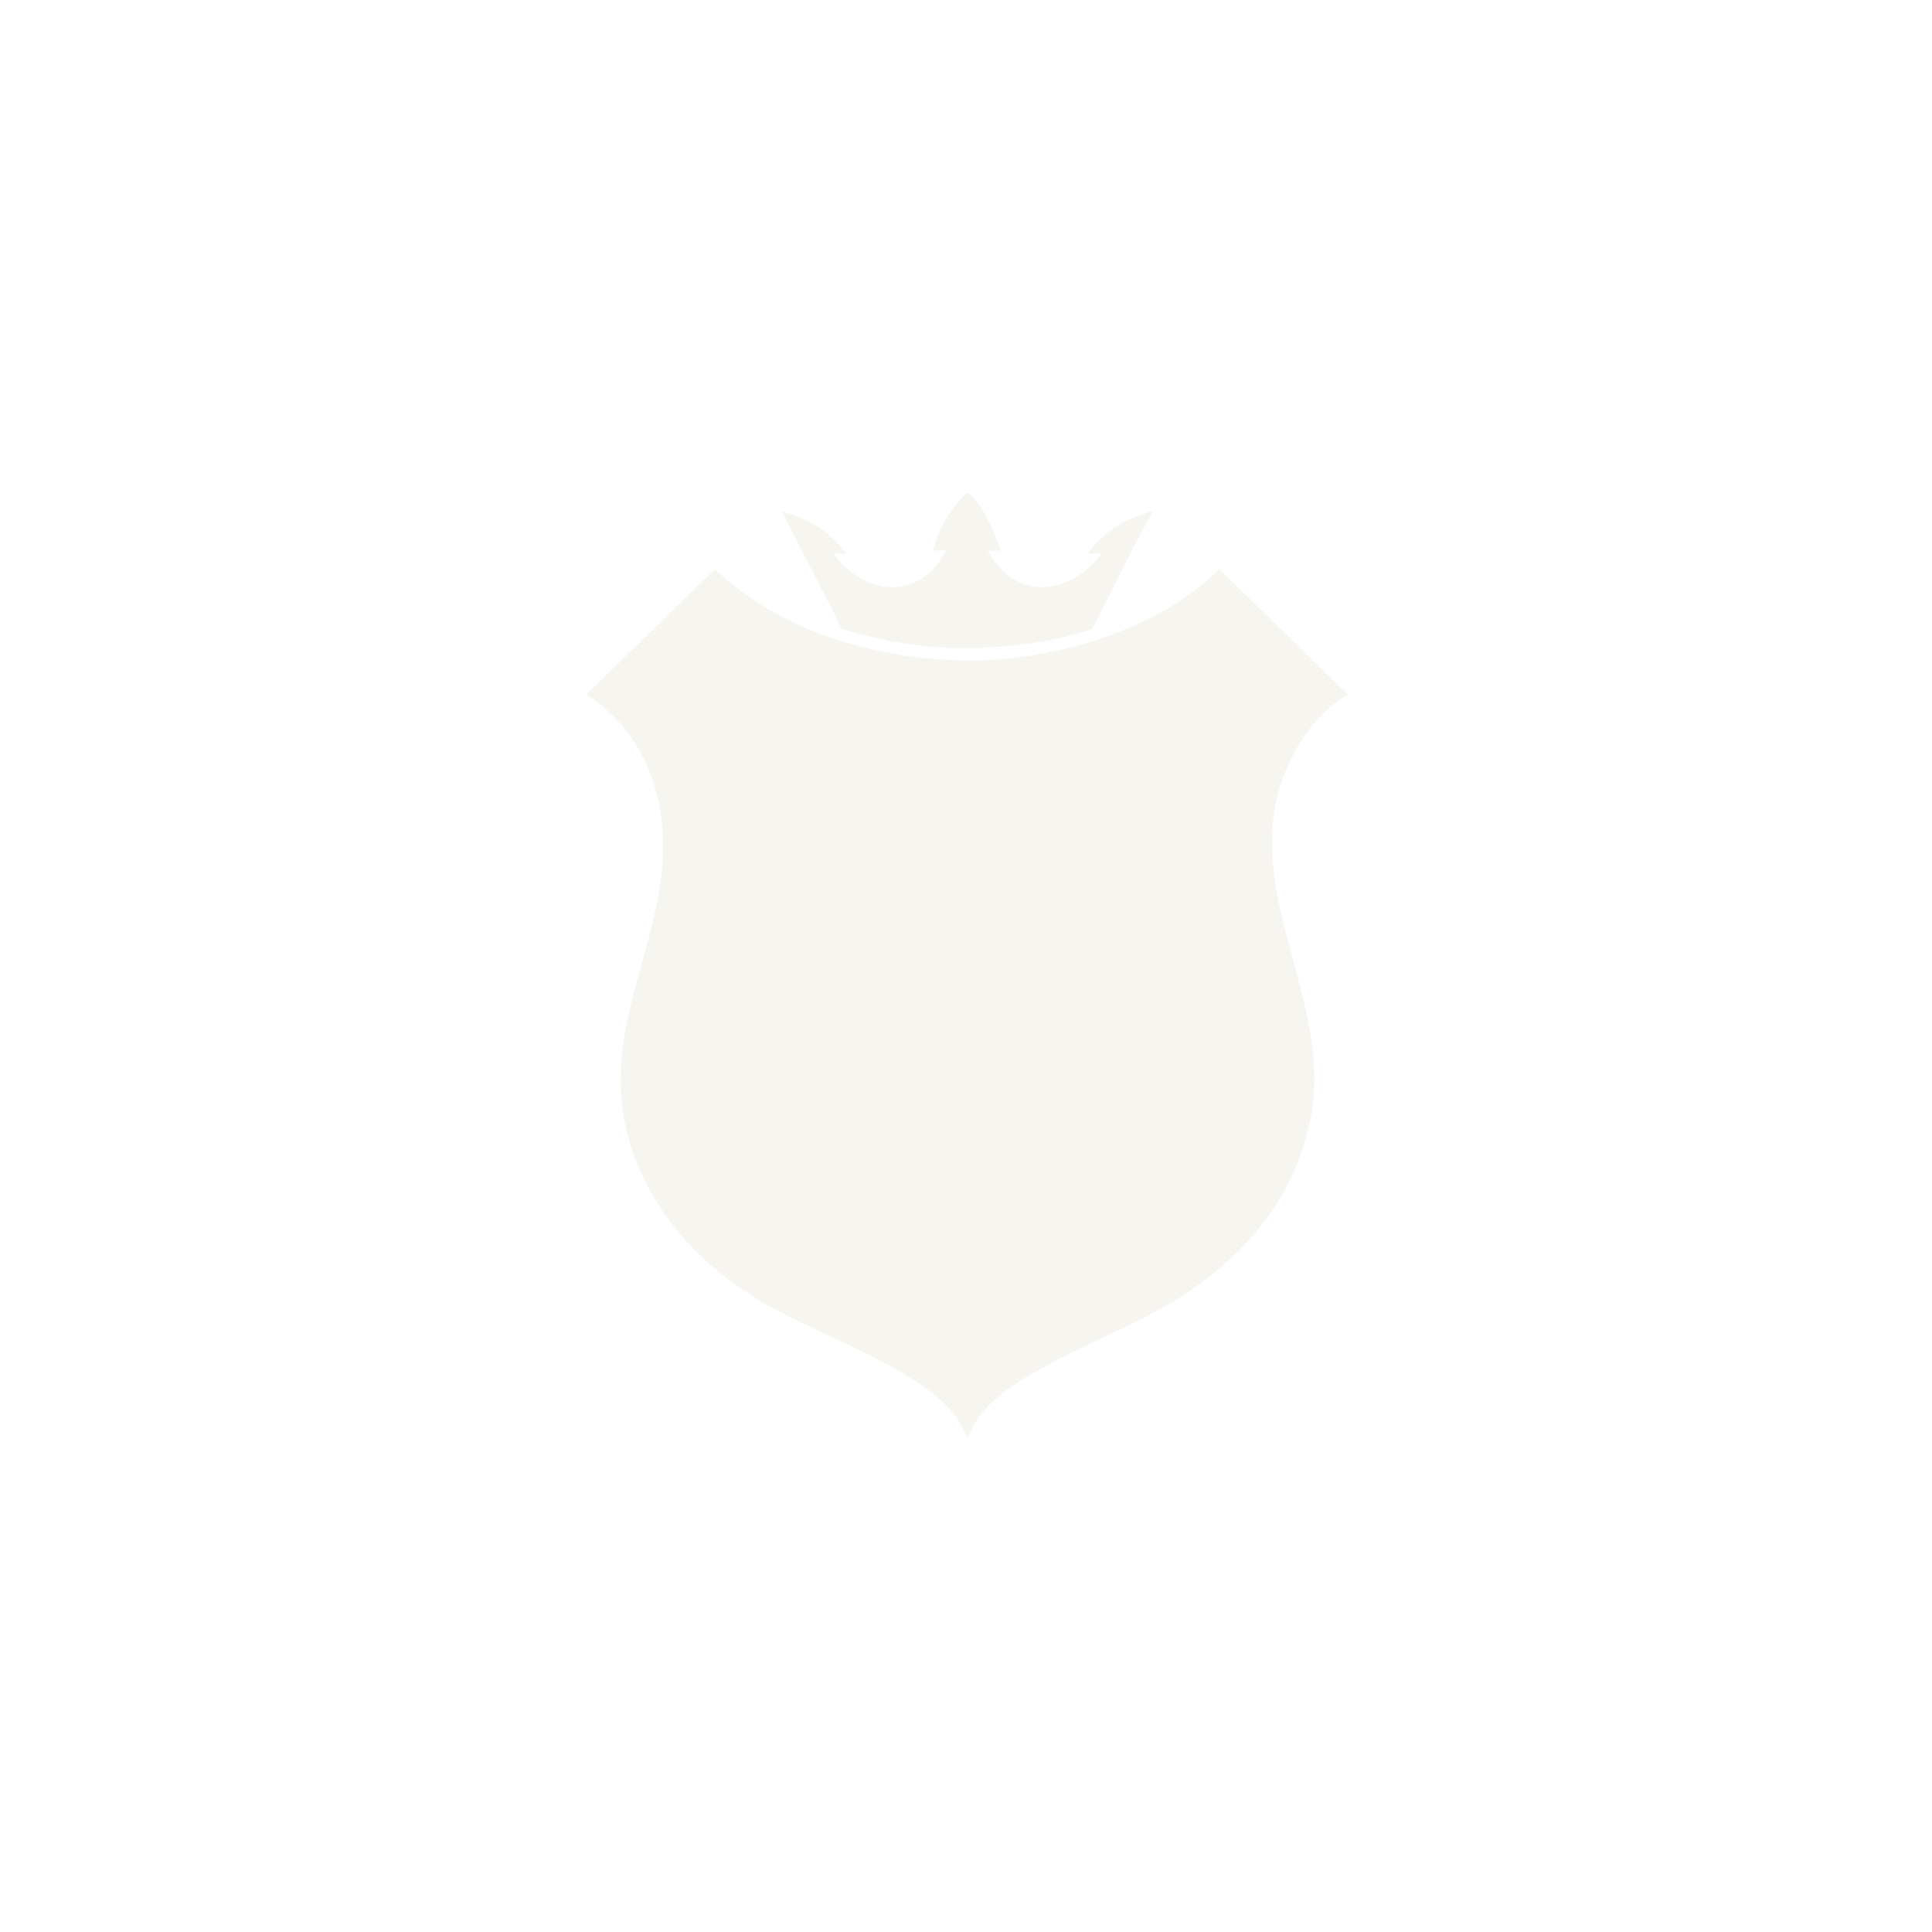
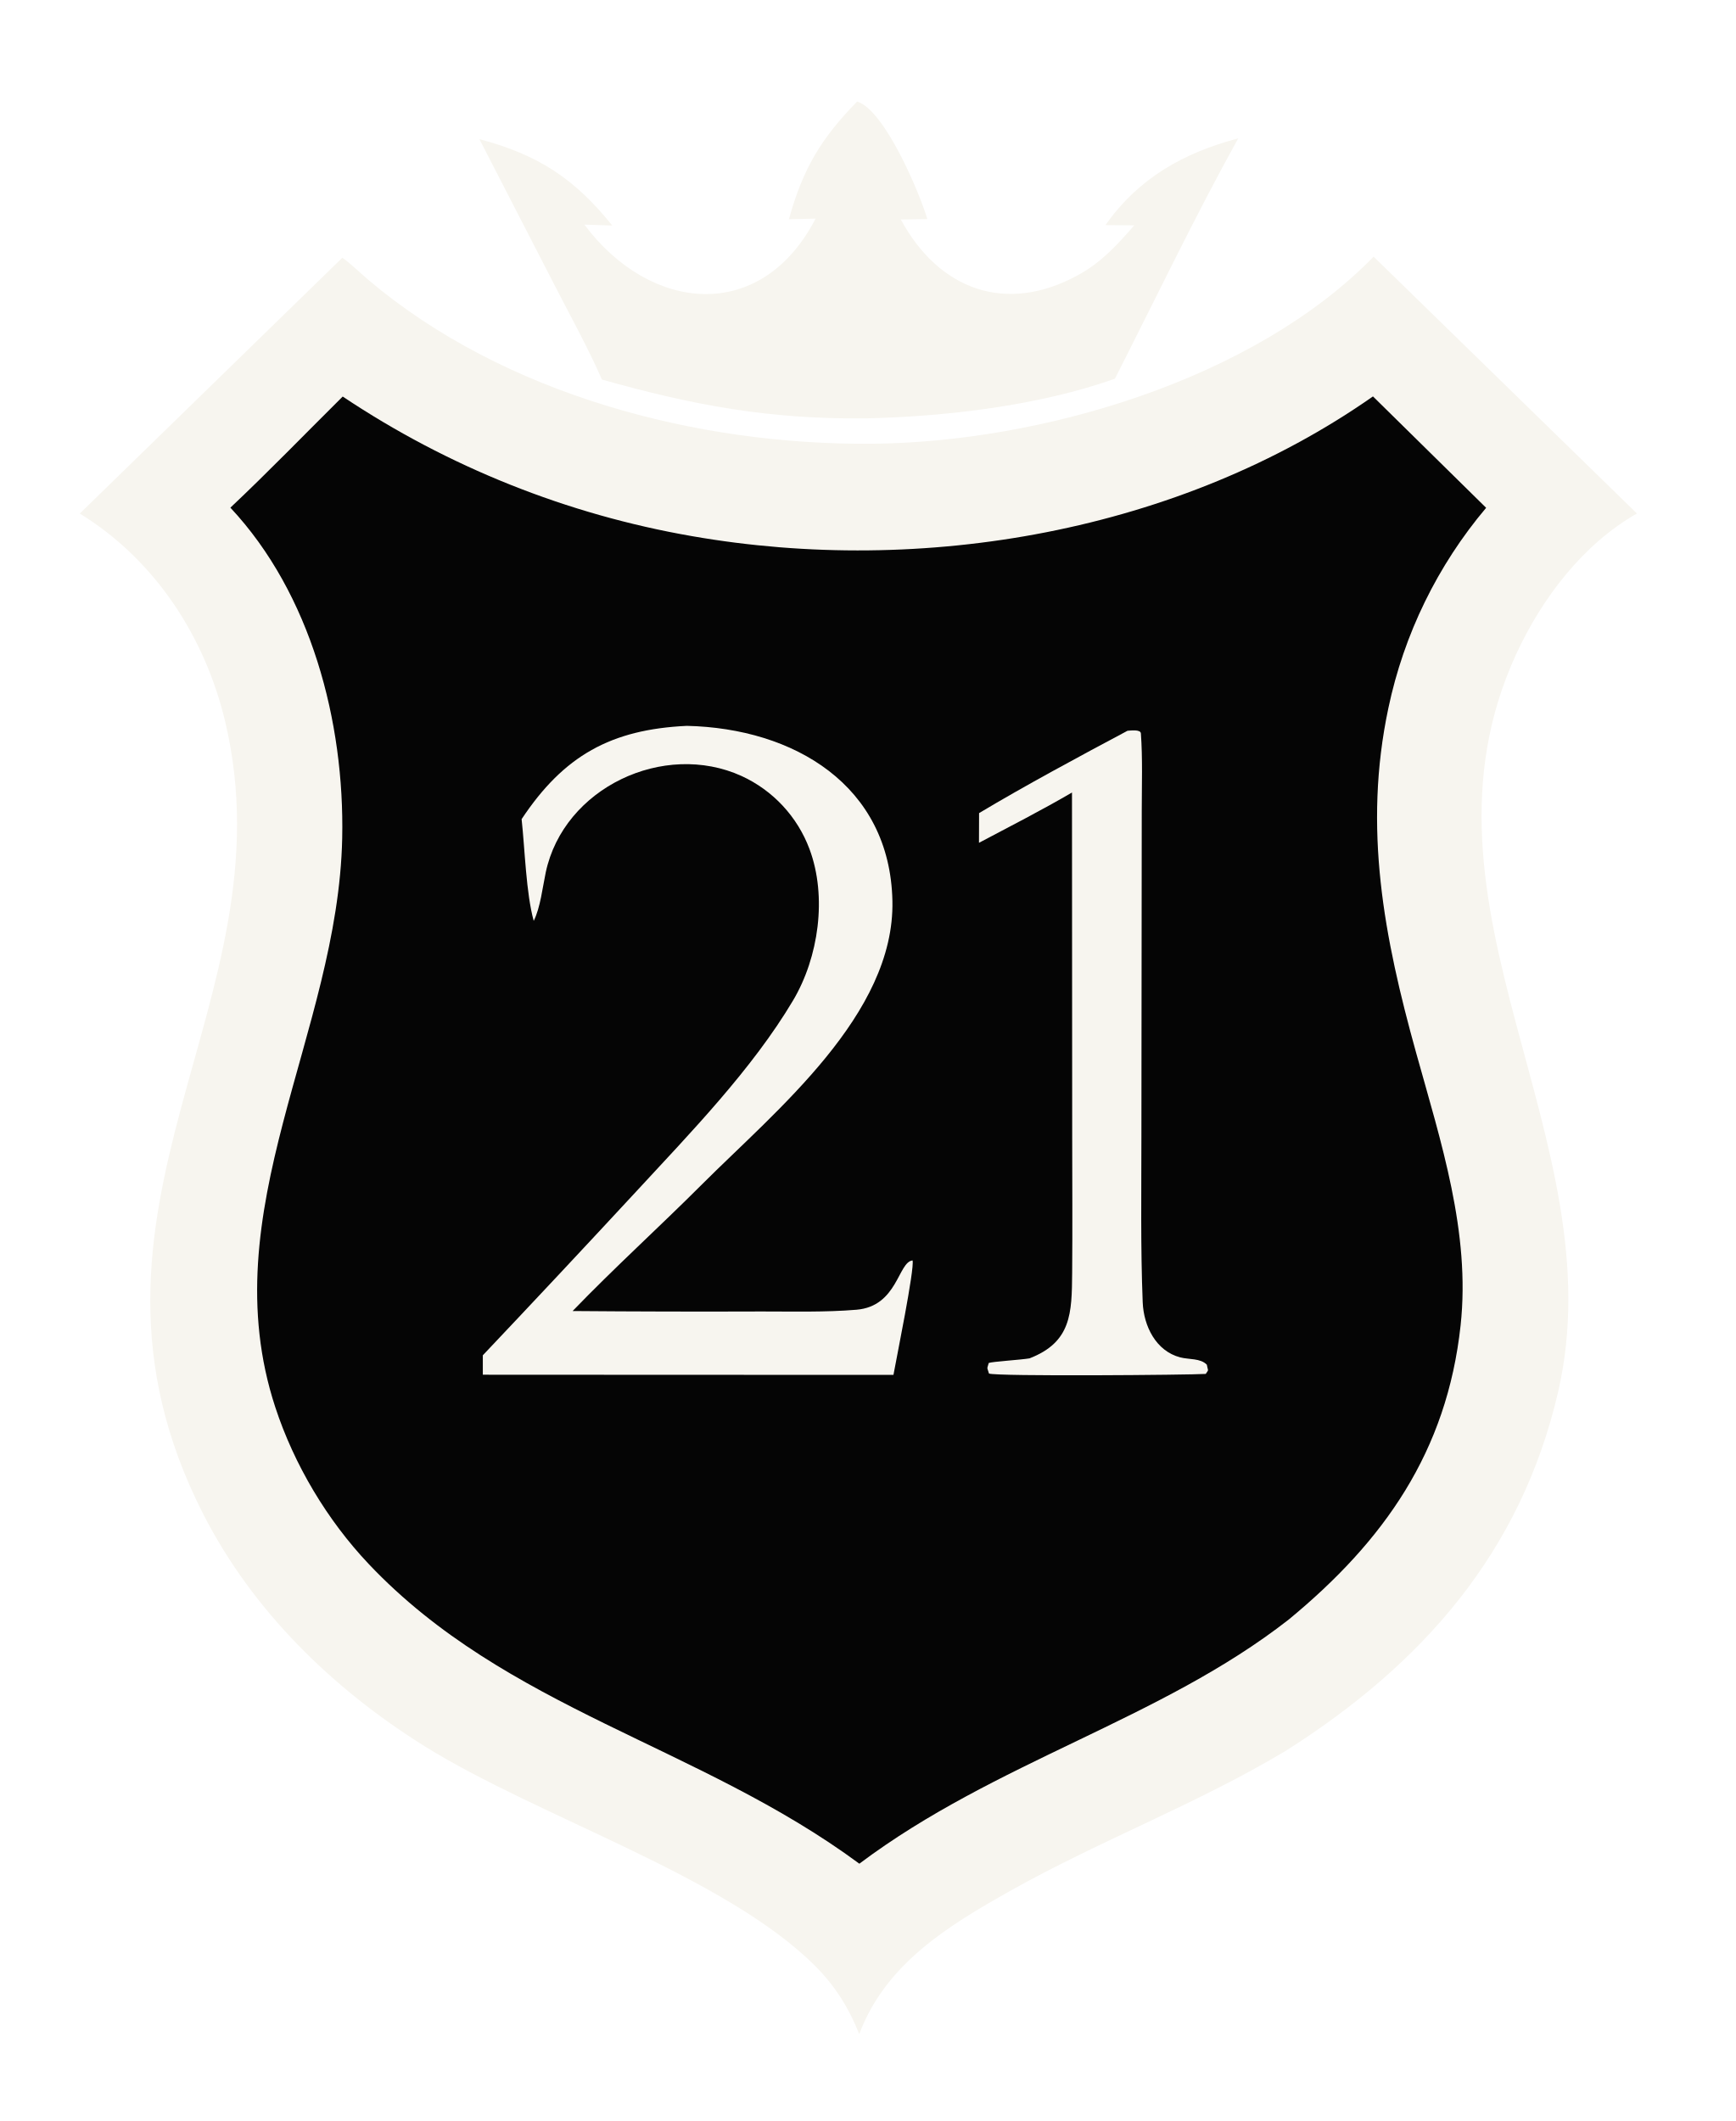
- <svg xmlns="http://www.w3.org/2000/svg" version="1.1" style="display: block;" viewBox="0 0 2048 2048" width="2048" height="2048" preserveAspectRatio="none">
+ <svg xmlns="http://www.w3.org/2000/svg" version="1.1" style="display: block;" viewBox="580 470 900 1100" preserveAspectRatio="xMidYMid meet">
  <path transform="translate(0,0)" fill="#F7F5EF" d="M 1292.32 603.108 L 1428.86 736.31 C 1400.87 752.283 1379.58 780.307 1366.26 809.23 C 1306.26 939.478 1418.35 1060.77 1387.97 1191.97 C 1368.66 1275.38 1317.34 1333.2 1247 1377.87 C 1200.9 1405.56 1151.05 1424.18 1104.25 1450.44 C 1071.73 1468.68 1039.21 1488.47 1025.58 1524.94 C 1020.21 1511.38 1013.13 1500.02 1002.78 1489.65 C 956.103 1442.9 859.289 1412.52 800.126 1375.59 C 752.571 1345.9 710.977 1305.42 685.355 1255.16 C 604.566 1096.69 731.437 990.296 696.784 844.303 C 686.305 800.153 660.294 760.253 621.37 736.34 L 757.521 603.677 C 761.537 606.373 767.325 612.046 771.35 615.438 C 841.701 674.718 941.498 700.933 1032.28 700.134 C 1119.55 699.365 1229.99 667.073 1292.32 603.108 z" />
  <path transform="translate(0,0)" fill="#F7F5EF" d="M 755.807 648.647 C 774.615 662.141 792.01 674.172 812.659 684.858 C 962.571 762.437 1158.88 751.227 1294.04 648.669 C 1322.34 676.471 1350.43 705.13 1378.88 732.656 C 1308.94 803.494 1302.65 899.46 1328.11 990.16 C 1352.07 1075.49 1378.74 1152.02 1334.87 1237.39 C 1313.65 1278.68 1288.07 1305.28 1251.4 1333.16 C 1180.5 1383.2 1086.94 1409.14 1025.87 1462.72 C 1007.4 1448.42 992.366 1437 971.779 1425.43 C 893.073 1381.22 813.629 1359.19 751.604 1289.75 C 728.454 1264.13 711.468 1233.57 701.944 1200.38 C 670.753 1093.21 730.731 1014.52 736.711 910.362 C 739.449 862.688 728.474 810.202 702.087 770.027 C 692.906 756.049 683.153 744.943 672.073 732.62 C 698.581 704.962 728.589 675.922 755.807 648.647 z" />
  <path transform="translate(0,0)" fill="#F7F5EF" d="M 756.668 663.632 C 776.228 676.959 793.831 687.94 815.116 698.445 C 965.891 772.861 1156.07 761.55 1293.21 663.591 C 1316.35 687.008 1339.8 710.115 1363.56 732.908 C 1284.27 817.546 1296.01 933.581 1329.15 1034.86 C 1366.61 1149.37 1347.81 1243.14 1250.14 1320.09 C 1227.24 1338.01 1203.05 1350.08 1177.46 1363.38 C 1125.25 1390.52 1071.84 1410.97 1025.77 1448.28 C 937.487 1380.34 836.409 1366.44 760.473 1282.74 C 738.617 1258.58 722.404 1229.87 713.01 1198.68 C 681.879 1092.75 743.397 1012.88 747.954 909.006 C 750.873 842.47 732.445 782.481 687.339 732.786 L 756.668 663.632 z" />
-   <path transform="translate(0,0)" fill="#F7F5EF" d="M 757.715 675.656 C 812.372 712.156 874.062 736.816 938.819 748.051 C 1058.47 768.973 1191.7 745.849 1291.98 675.588 L 1350.67 733.363 C 1325.45 763.252 1308.04 798.925 1299.98 837.191 C 1286.76 899.457 1297.72 956.14 1314.38 1016.06 C 1327.16 1062.06 1342.66 1109.19 1337.42 1157.42 C 1330.31 1222.96 1297.71 1269.18 1248.34 1309.9 C 1181.81 1361.94 1096.21 1383.52 1025.64 1436.56 C 942.377 1375.05 842.521 1356.53 771.153 1281.07 C 749.69 1258.37 732.559 1229.7 722.755 1199.8 C 689.37 1098.01 755.352 1006.28 757.455 904.64 C 758.704 844.275 741.283 777.976 699.472 733.285 C 718.698 715.183 738.863 694.368 757.715 675.656 z" />
+   <path transform="translate(0,0)" fill="#050505" d="M 757.715 675.656 C 812.372 712.156 874.062 736.816 938.819 748.051 C 1058.47 768.973 1191.7 745.849 1291.98 675.588 L 1350.67 733.363 C 1325.45 763.252 1308.04 798.925 1299.98 837.191 C 1286.76 899.457 1297.72 956.14 1314.38 1016.06 C 1327.16 1062.06 1342.66 1109.19 1337.42 1157.42 C 1330.31 1222.96 1297.71 1269.18 1248.34 1309.9 C 1181.81 1361.94 1096.21 1383.52 1025.64 1436.56 C 942.377 1375.05 842.521 1356.53 771.153 1281.07 C 749.69 1258.37 732.559 1229.7 722.755 1199.8 C 689.37 1098.01 755.352 1006.28 757.455 904.64 C 758.704 844.275 741.283 777.976 699.472 733.285 C 718.698 715.183 738.863 694.368 757.715 675.656 z" />
  <path transform="translate(0,0)" fill="#F7F5EF" d="M 936.19 846.447 C 991.62 847.693 1041.52 877.18 1042.78 937.248 C 1044.02 996.13 982.361 1045.91 944.032 1084.24 C 921.703 1106.57 898.862 1127.21 876.941 1149.93 C 909.63 1150.2 942.32 1150.28 975.009 1150.16 C 991.037 1150.15 1008.11 1150.61 1024.15 1149.26 C 1045.51 1147.46 1045.67 1124.49 1053.22 1123.69 C 1054.4 1127.77 1044.74 1175.05 1043.32 1183.05 L 910.996 1183 L 830.378 1182.96 L 830.376 1172.89 C 857.044 1144.72 883.557 1116.4 909.916 1087.94 C 937.942 1057.59 970.057 1024.57 991.272 988.836 C 1004.51 966.535 1009.04 935.1 999.769 910.311 C 993.501 893.546 980.855 879.941 964.591 872.468 C 924.284 854.111 872.326 878.515 863.001 922.469 C 861.358 930.214 860.22 940.748 856.769 947.578 C 852.801 933.316 852.194 910.437 850.495 894.826 C 872.377 861.856 896.86 848.295 936.19 846.447 z" />
  <path transform="translate(0,0)" fill="#F7F5EF" d="M 1164.7 848.99 C 1166.35 848.881 1171.47 848.178 1171.63 850.362 C 1172.57 863.209 1172.09 877.514 1172.08 890.392 L 1171.9 1059.4 C 1171.9 1088.01 1171.44 1116.88 1172.57 1145.36 C 1173.07 1157.83 1179.49 1170.69 1192.01 1173.96 C 1196.58 1175.15 1202.53 1174.34 1205.83 1177.77 C 1206.47 1181.44 1206.96 1179.99 1205.27 1182.54 C 1197.26 1183.11 1096.63 1183.92 1092.86 1182.35 C 1091.79 1178.67 1091.77 1180.43 1092.73 1176.87 C 1094.66 1176.15 1109.09 1175.27 1113.87 1174.48 C 1135.66 1166.05 1135.81 1151.01 1135.99 1130.18 C 1136.2 1106.72 1136.03 1083.23 1136.01 1059.77 L 1135.9 881.018 C 1120.49 890.025 1103.52 898.727 1087.67 907.103 L 1087.72 891.695 C 1111.53 877.44 1140.08 862.092 1164.7 848.99 z" />
  <path transform="translate(0,0)" fill="#F7F5EF" d="M 1024.48 522.666 C 1038.81 527.038 1056.92 570.131 1060.89 583.636 L 1047.13 583.823 C 1066.76 620.107 1101.43 633.282 1139.03 612.692 C 1151.19 606.035 1159.15 597.226 1168.2 586.865 L 1153.26 586.755 C 1170.44 562.315 1193.84 549.246 1222.11 541.754 C 1200.11 581.312 1178.79 625.861 1158.16 666.407 C 1118.61 680.45 1070.17 686.114 1028.37 686.992 C 978.609 687.44 939.578 680.215 892.147 666.852 C 885.393 651.334 876.086 634.41 868.229 619.147 L 828.608 542.169 C 859.036 550.222 877.882 562.56 897.525 586.98 L 883.038 586.483 C 917.011 631.964 974.577 638.088 1002.94 583.389 L 989.115 583.698 C 996.287 557.695 1005.72 541.826 1024.48 522.666 z" />
</svg>
